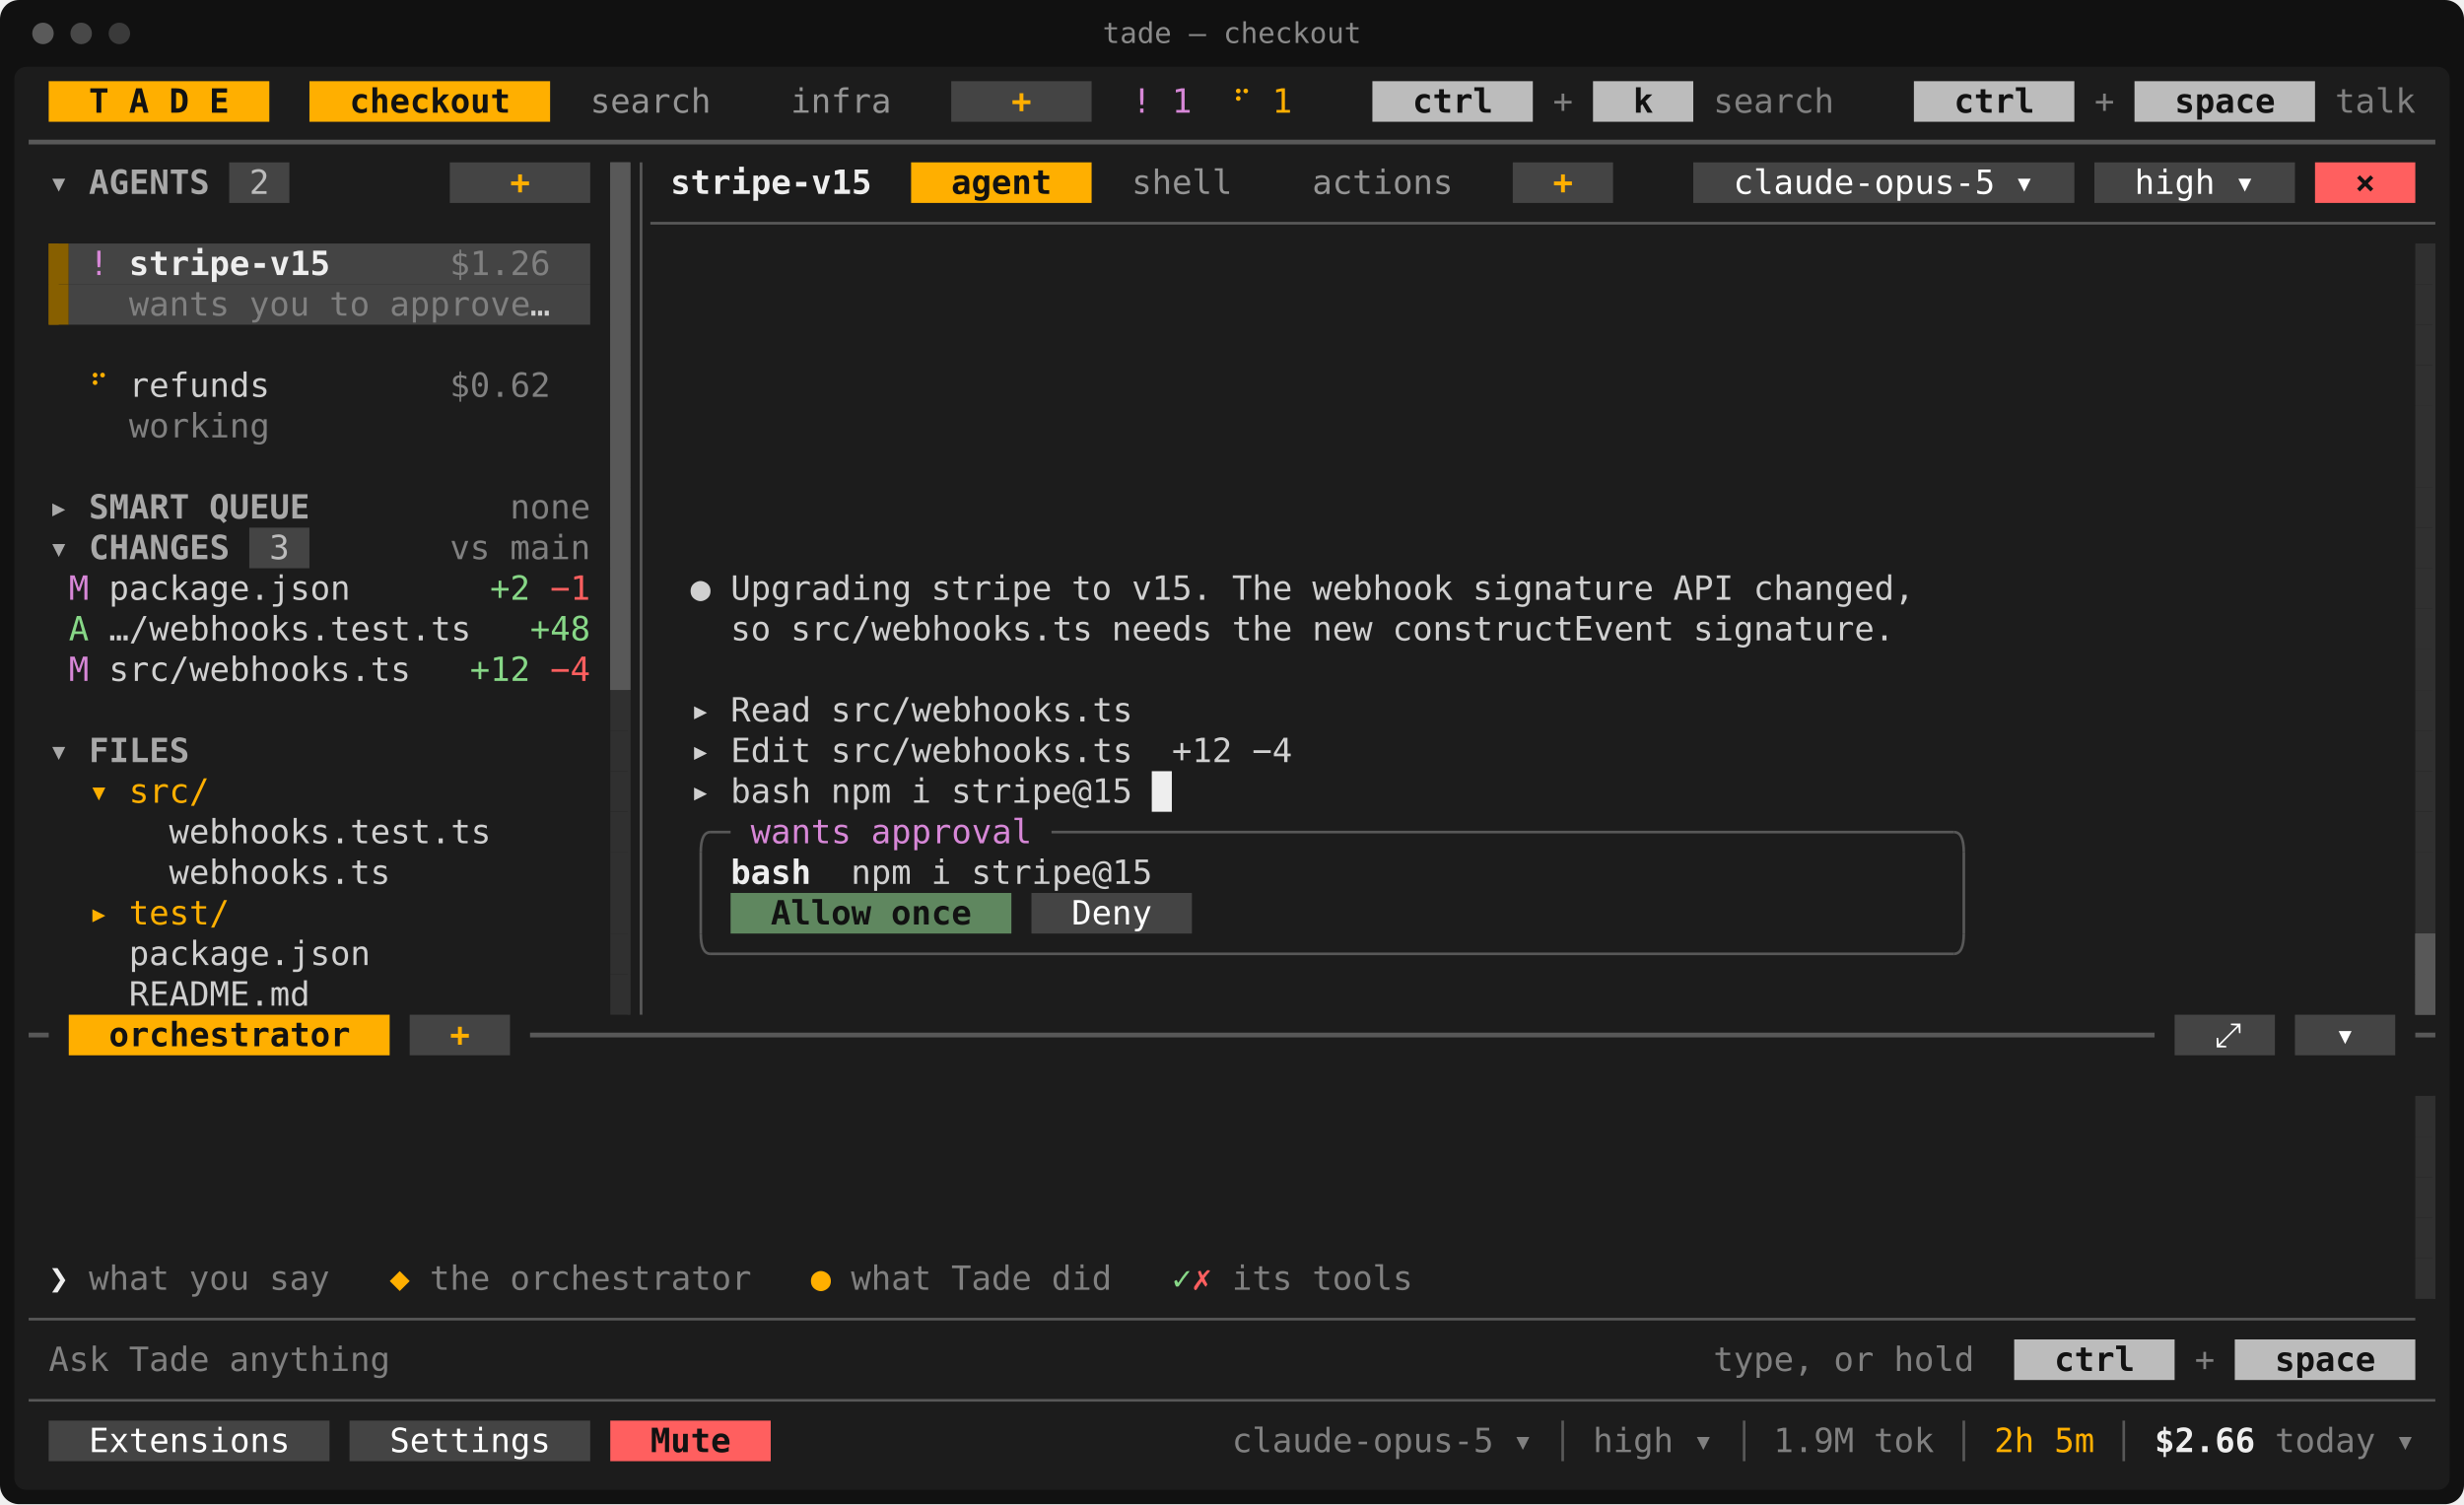
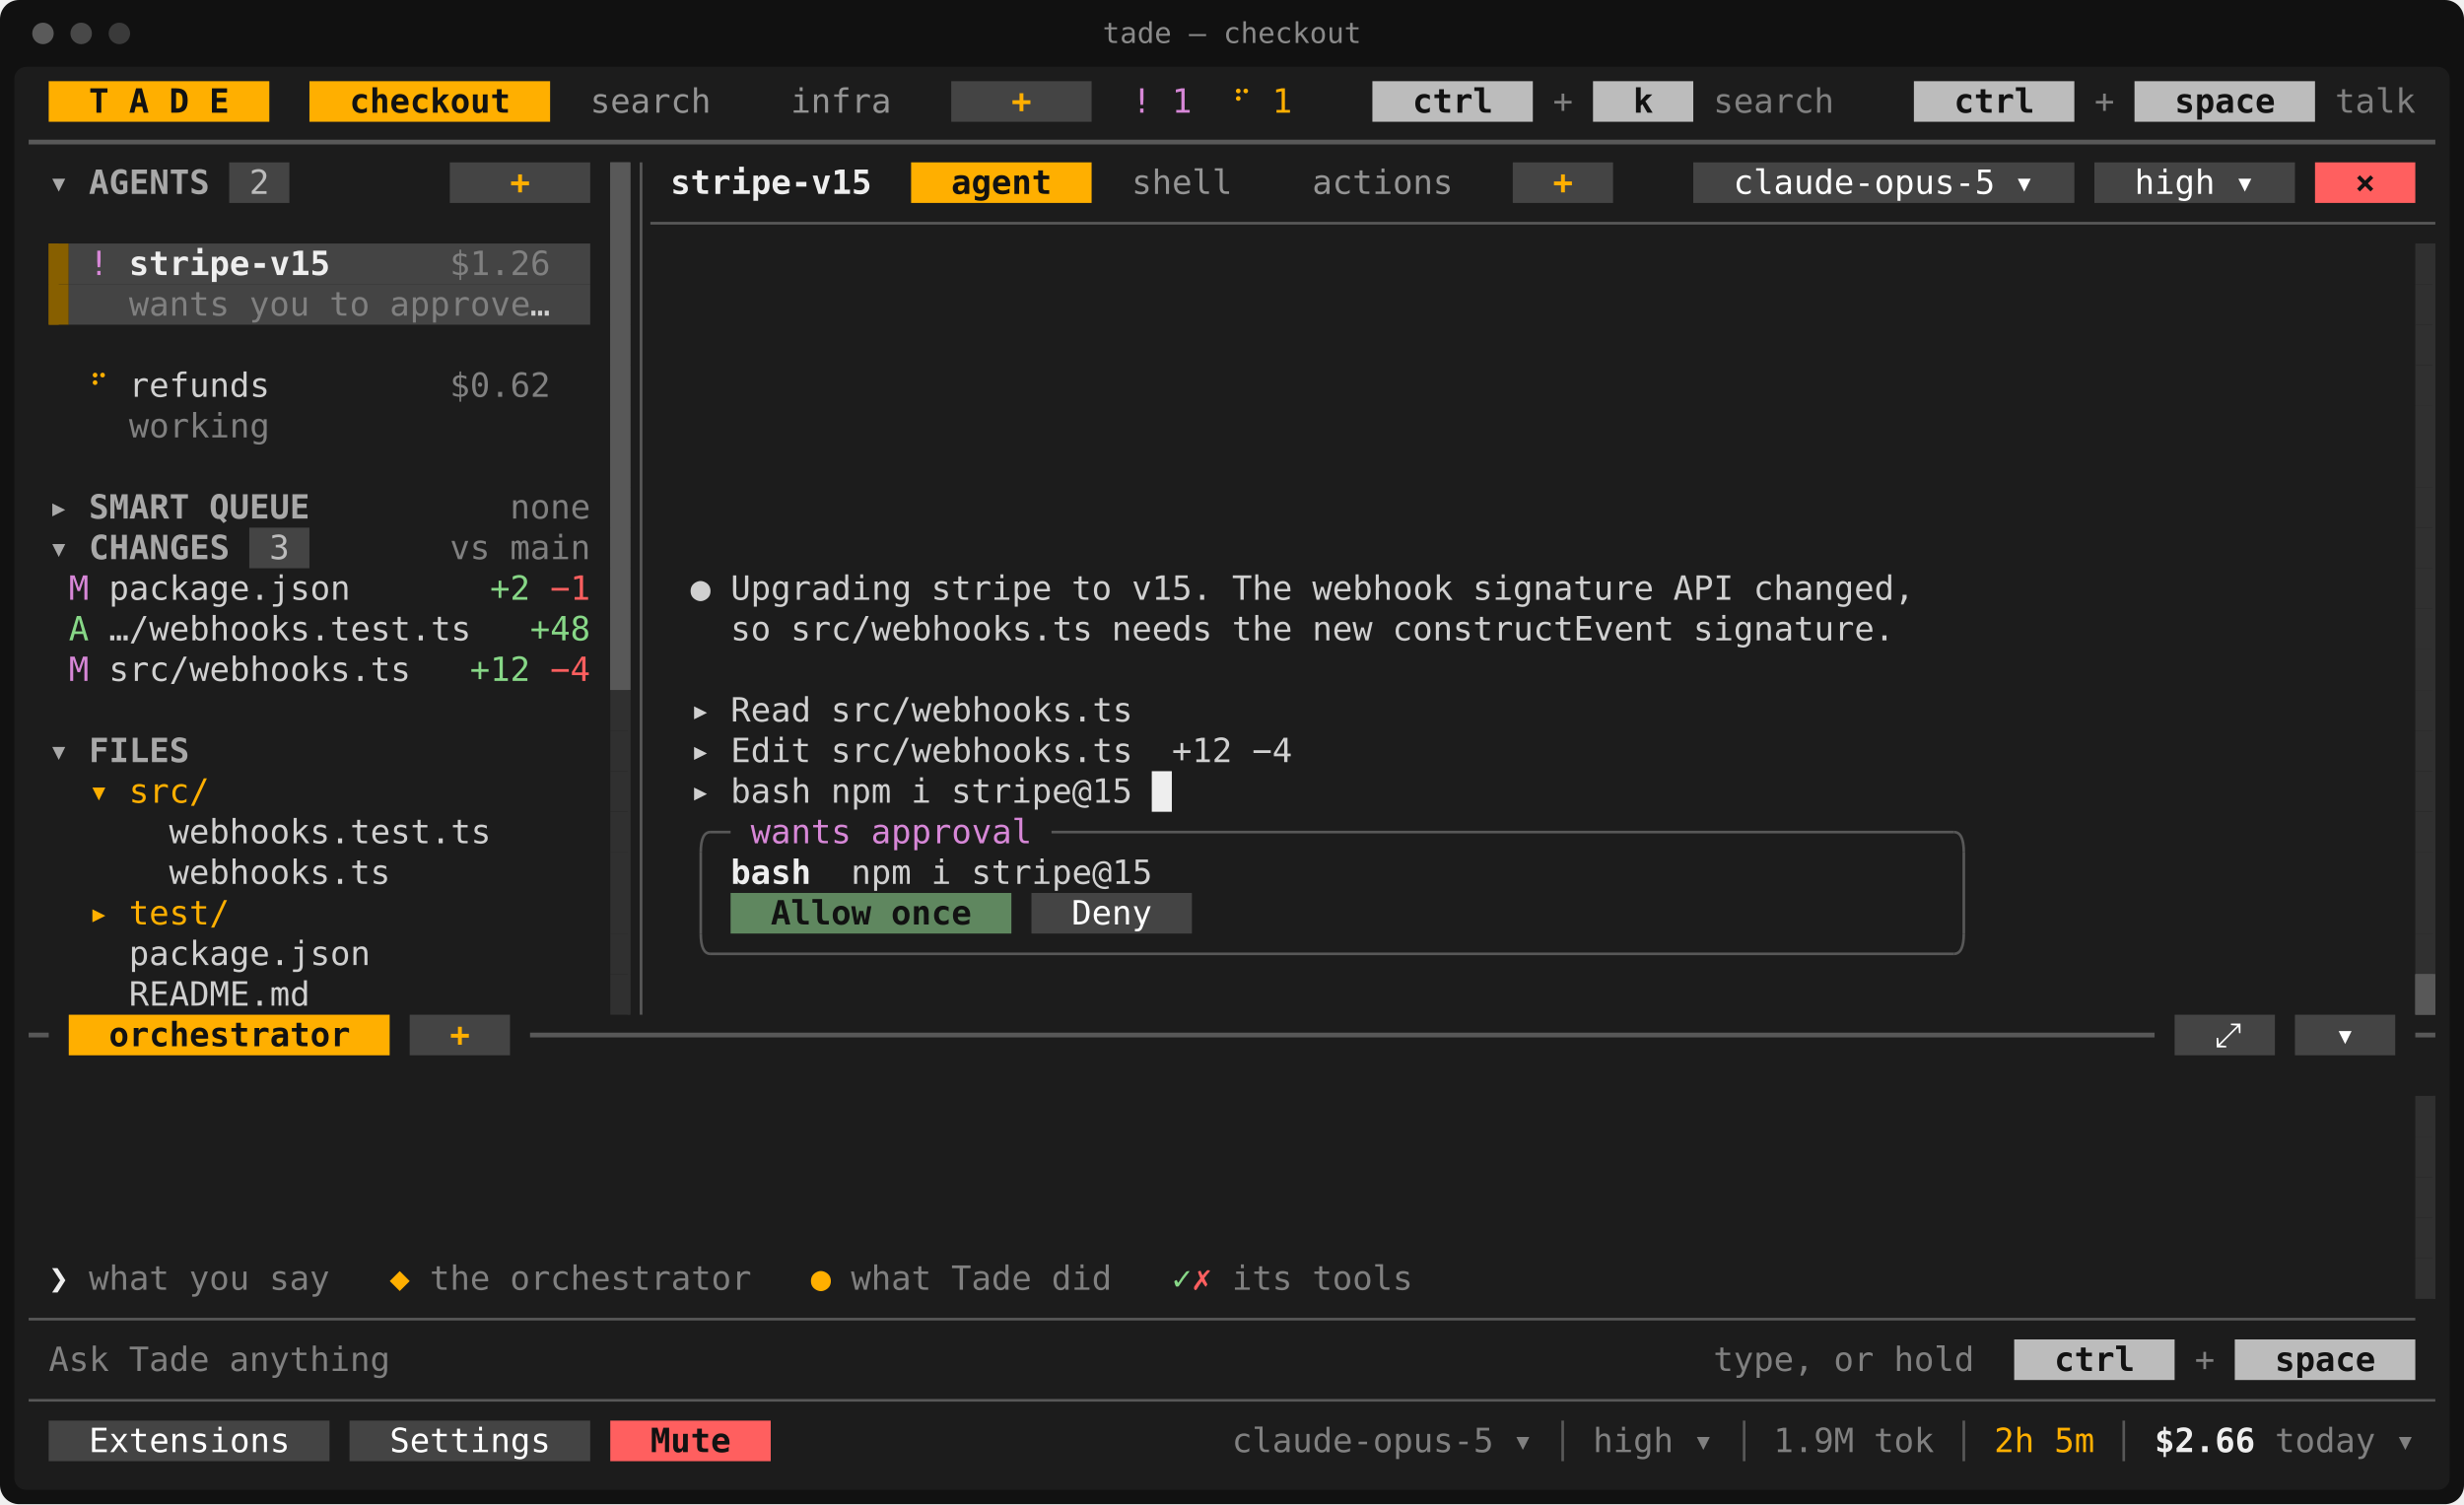
<svg xmlns="http://www.w3.org/2000/svg" viewBox="0 0 1032 630" width="1032" height="630" font-family="ui-monospace,SFMono-Regular,Menlo,Consolas,'DejaVu Sans Mono','Liberation Mono',monospace" font-size="14" role="img" aria-label="tade — checkout">
  <rect width="1032" height="630" rx="8" fill="#111111" />
  <rect x="6" y="28" width="1020" height="596" rx="5" fill="#1c1c1c" />
  <circle cx="18" cy="14" r="4.5" fill="#5a5a5a" />
  <circle cx="34" cy="14" r="4.5" fill="#484848" />
  <circle cx="50" cy="14" r="4.5" fill="#3a3a3a" />
  <text x="516" y="18" fill="#8a8a8a" font-size="12" text-anchor="middle">tade — checkout</text>
  <rect x="20.4" y="34" width="92.4" height="17" fill="#ffaf00" />
  <rect x="129.6" y="34" width="100.8" height="17" fill="#ffaf00" />
  <rect x="398.4" y="34" width="58.8" height="17" fill="#444444" />
  <rect x="574.8" y="34" width="67.2" height="17" fill="#bcbcbc" />
  <rect x="667.2" y="34" width="42" height="17" fill="#bcbcbc" />
  <rect x="801.6" y="34" width="67.2" height="17" fill="#bcbcbc" />
  <rect x="894" y="34" width="75.6" height="17" fill="#bcbcbc" />
  <rect x="96" y="68" width="25.2" height="17" fill="#444444" />
  <rect x="188.4" y="68" width="58.8" height="17" fill="#444444" />
  <rect x="255.6" y="68" width="8.4" height="17" fill="#585858" />
  <rect x="381.6" y="68" width="75.6" height="17" fill="#ffaf00" />
  <rect x="633.6" y="68" width="42" height="17" fill="#444444" />
  <rect x="709.2" y="68" width="159.6" height="17" fill="#444444" />
  <rect x="877.2" y="68" width="84" height="17" fill="#444444" />
  <rect x="969.6" y="68" width="42" height="17" fill="#ff5f5f" />
  <rect x="255.6" y="85" width="8.4" height="17" fill="#585858" />
  <rect x="20.4" y="102" width="8.4" height="17" fill="#875f00" />
  <rect x="28.8" y="102" width="218.4" height="17" fill="#444444" />
  <rect x="255.6" y="102" width="8.4" height="17" fill="#585858" />
  <rect x="1011.6" y="102" width="8.4" height="17" fill="#303030" />
  <rect x="20.4" y="119" width="8.4" height="17" fill="#875f00" />
  <rect x="28.8" y="119" width="218.4" height="17" fill="#444444" />
  <rect x="255.6" y="119" width="8.4" height="17" fill="#585858" />
  <rect x="1011.6" y="119" width="8.4" height="17" fill="#303030" />
  <rect x="255.6" y="136" width="8.4" height="17" fill="#585858" />
  <rect x="1011.6" y="136" width="8.4" height="17" fill="#303030" />
  <rect x="255.6" y="153" width="8.4" height="17" fill="#585858" />
  <rect x="1011.6" y="153" width="8.4" height="17" fill="#303030" />
  <rect x="255.6" y="170" width="8.4" height="17" fill="#585858" />
  <rect x="1011.6" y="170" width="8.4" height="17" fill="#303030" />
  <rect x="255.6" y="187" width="8.4" height="17" fill="#585858" />
  <rect x="1011.6" y="187" width="8.4" height="17" fill="#303030" />
  <rect x="255.6" y="204" width="8.4" height="17" fill="#585858" />
  <rect x="1011.6" y="204" width="8.4" height="17" fill="#303030" />
  <rect x="104.4" y="221" width="25.2" height="17" fill="#444444" />
  <rect x="255.6" y="221" width="8.4" height="17" fill="#585858" />
  <rect x="1011.6" y="221" width="8.4" height="17" fill="#303030" />
  <rect x="255.6" y="238" width="8.4" height="17" fill="#585858" />
  <rect x="1011.6" y="238" width="8.4" height="17" fill="#303030" />
  <rect x="255.6" y="255" width="8.4" height="17" fill="#585858" />
  <rect x="1011.6" y="255" width="8.4" height="17" fill="#303030" />
  <rect x="255.6" y="272" width="8.4" height="17" fill="#585858" />
  <rect x="1011.6" y="272" width="8.4" height="17" fill="#303030" />
  <rect x="255.6" y="289" width="8.4" height="17" fill="#303030" />
  <rect x="1011.6" y="289" width="8.4" height="17" fill="#303030" />
  <rect x="255.6" y="306" width="8.4" height="17" fill="#303030" />
  <rect x="1011.6" y="306" width="8.4" height="17" fill="#303030" />
  <rect x="255.6" y="323" width="8.4" height="17" fill="#303030" />
  <rect x="482.4" y="323" width="8.4" height="17" fill="#eeeeee" />
  <rect x="1011.6" y="323" width="8.4" height="17" fill="#303030" />
  <rect x="255.6" y="340" width="8.4" height="17" fill="#303030" />
  <rect x="1011.6" y="340" width="8.4" height="17" fill="#303030" />
  <rect x="255.6" y="357" width="8.4" height="17" fill="#303030" />
  <rect x="1011.6" y="357" width="8.4" height="17" fill="#303030" />
  <rect x="255.6" y="374" width="8.4" height="17" fill="#303030" />
  <rect x="306" y="374" width="117.6" height="17" fill="#5f875f" />
  <rect x="432" y="374" width="67.2" height="17" fill="#444444" />
  <rect x="1011.6" y="374" width="8.4" height="17" fill="#303030" />
  <rect x="255.6" y="391" width="8.4" height="17" fill="#303030" />
-   <rect x="1011.6" y="391" width="8.4" height="17" fill="#585858" />
+   <rect x="1011.6" y="391" width="8.4" height="17" fill="#303030" />
  <rect x="255.6" y="408" width="8.4" height="17" fill="#303030" />
  <rect x="1011.6" y="408" width="8.4" height="17" fill="#585858" />
  <rect x="28.8" y="425" width="134.4" height="17" fill="#ffaf00" />
  <rect x="171.6" y="425" width="42" height="17" fill="#444444" />
  <rect x="910.8" y="425" width="42" height="17" fill="#444444" />
  <rect x="961.2" y="425" width="42" height="17" fill="#444444" />
  <rect x="1011.6" y="459" width="8.4" height="17" fill="#303030" />
  <rect x="1011.6" y="476" width="8.4" height="17" fill="#303030" />
  <rect x="1011.6" y="493" width="8.4" height="17" fill="#303030" />
  <rect x="1011.6" y="510" width="8.4" height="17" fill="#303030" />
  <rect x="1011.6" y="527" width="8.4" height="17" fill="#303030" />
  <rect x="843.6" y="561" width="67.2" height="17" fill="#bcbcbc" />
  <rect x="936" y="561" width="75.6" height="17" fill="#bcbcbc" />
  <rect x="20.4" y="595" width="117.6" height="17" fill="#444444" />
  <rect x="146.4" y="595" width="100.8" height="17" fill="#444444" />
  <rect x="255.6" y="595" width="67.2" height="17" fill="#ff5f5f" />
  <rect x="255.6" y="68" width="8.4" height="221" fill="#585858" />
  <rect x="20.4" y="102" width="4.2" height="34" fill="#875f00" />
-   <rect x="1018.95" y="102" width="1.05" height="289" fill="#303030" />
+   <rect x="1018.95" y="102" width="1.05" height="306" fill="#303030" />
  <rect x="262.95" y="289" width="1.05" height="136" fill="#303030" />
-   <rect x="1011.6" y="391" width="8.4" height="34" fill="#585858" />
+   <rect x="1011.6" y="408" width="8.4" height="17" fill="#585858" />
  <rect x="1018.95" y="459" width="1.05" height="85" fill="#303030" />
  <line x1="12" y1="59.5" x2="1020" y2="59.5" stroke="#585858" stroke-width="2" />
  <line x1="268.5" y1="68" x2="268.5" y2="425" stroke="#585858" stroke-width="1.1" />
  <line x1="272.4" y1="93.5" x2="1020" y2="93.5" stroke="#585858" stroke-width="1.1" />
  <path d="M293.5 357Q293.5 348.5 297.6 348.5" fill="none" stroke="#585858" stroke-width="1.1" />
  <line x1="297.6" y1="348.5" x2="306" y2="348.5" stroke="#585858" stroke-width="1.1" />
  <line x1="440.4" y1="348.5" x2="818.4" y2="348.5" stroke="#585858" stroke-width="1.1" />
  <path d="M822.5 357Q822.5 348.5 818.4 348.5" fill="none" stroke="#585858" stroke-width="1.1" />
  <line x1="293.5" y1="357" x2="293.5" y2="391" stroke="#585858" stroke-width="1.1" />
  <line x1="822.5" y1="357" x2="822.5" y2="391" stroke="#585858" stroke-width="1.1" />
  <path d="M293.5 391Q293.5 399.5 297.6 399.5" fill="none" stroke="#585858" stroke-width="1.1" />
  <line x1="297.6" y1="399.5" x2="818.4" y2="399.5" stroke="#585858" stroke-width="1.1" />
  <path d="M822.5 391Q822.5 399.5 818.4 399.5" fill="none" stroke="#585858" stroke-width="1.1" />
  <line x1="12" y1="433.5" x2="20.4" y2="433.5" stroke="#585858" stroke-width="2" />
  <line x1="222" y1="433.5" x2="902.4" y2="433.5" stroke="#585858" stroke-width="2" />
  <line x1="1011.6" y1="433.5" x2="1020" y2="433.5" stroke="#585858" stroke-width="2" />
  <line x1="12" y1="552.5" x2="1011.6" y2="552.5" stroke="#585858" stroke-width="1.1" />
  <line x1="12" y1="586.5" x2="1020" y2="586.5" stroke="#585858" stroke-width="1.1" />
  <line x1="654.5" y1="595" x2="654.5" y2="612" stroke="#585858" stroke-width="1.1" />
  <line x1="730.5" y1="595" x2="730.5" y2="612" stroke="#585858" stroke-width="1.1" />
  <line x1="822.5" y1="595" x2="822.5" y2="612" stroke="#585858" stroke-width="1.1" />
  <line x1="889.5" y1="595" x2="889.5" y2="612" stroke="#585858" stroke-width="1.1" />
  <text x="37.2" y="47.2" textLength="8.4" lengthAdjust="spacingAndGlyphs" fill="#121212" font-weight="700">T</text>
  <text x="54" y="47.2" textLength="8.4" lengthAdjust="spacingAndGlyphs" fill="#121212" font-weight="700">A</text>
  <text x="70.8" y="47.2" textLength="8.4" lengthAdjust="spacingAndGlyphs" fill="#121212" font-weight="700">D</text>
  <text x="87.6" y="47.2" textLength="8.4" lengthAdjust="spacingAndGlyphs" fill="#121212" font-weight="700">E</text>
  <text x="146.4" y="47.2" textLength="67.2" lengthAdjust="spacingAndGlyphs" fill="#121212" font-weight="700">checkout</text>
  <text x="247.2" y="47.2" textLength="50.4" lengthAdjust="spacingAndGlyphs" fill="#949494">search</text>
  <text x="331.2" y="47.2" textLength="42" lengthAdjust="spacingAndGlyphs" fill="#949494">infra</text>
  <text x="423.6" y="47.2" textLength="8.4" lengthAdjust="spacingAndGlyphs" fill="#ffaf00" font-weight="700">+</text>
  <text x="474" y="47.2" textLength="8.4" lengthAdjust="spacingAndGlyphs" fill="#d787d7">!</text>
  <text x="490.8" y="47.2" textLength="8.4" lengthAdjust="spacingAndGlyphs" fill="#d787d7">1</text>
  <text x="516" y="47.2" textLength="8.4" lengthAdjust="spacingAndGlyphs" fill="#ffaf00">⠋</text>
  <text x="532.8" y="47.2" textLength="8.4" lengthAdjust="spacingAndGlyphs" fill="#ffaf00">1</text>
  <text x="591.6" y="47.2" textLength="33.6" lengthAdjust="spacingAndGlyphs" fill="#121212" font-weight="700">ctrl</text>
  <text x="650.4" y="47.2" textLength="8.4" lengthAdjust="spacingAndGlyphs" fill="#808080">+</text>
  <text x="684" y="47.2" textLength="8.4" lengthAdjust="spacingAndGlyphs" fill="#121212" font-weight="700">k</text>
  <text x="717.6" y="47.2" textLength="50.4" lengthAdjust="spacingAndGlyphs" fill="#808080">search</text>
  <text x="818.4" y="47.2" textLength="33.6" lengthAdjust="spacingAndGlyphs" fill="#121212" font-weight="700">ctrl</text>
  <text x="877.2" y="47.2" textLength="8.4" lengthAdjust="spacingAndGlyphs" fill="#808080">+</text>
  <text x="910.8" y="47.2" textLength="42" lengthAdjust="spacingAndGlyphs" fill="#121212" font-weight="700">space</text>
  <text x="978" y="47.2" textLength="33.6" lengthAdjust="spacingAndGlyphs" fill="#808080">talk</text>
  <text x="20.4" y="81.2" textLength="8.4" lengthAdjust="spacingAndGlyphs" fill="#a8a8a8" font-weight="700">▾</text>
  <text x="37.2" y="81.2" textLength="50.4" lengthAdjust="spacingAndGlyphs" fill="#a8a8a8" font-weight="700">AGENTS</text>
  <text x="104.4" y="81.2" textLength="8.4" lengthAdjust="spacingAndGlyphs" fill="#bcbcbc">2</text>
  <text x="213.6" y="81.2" textLength="8.4" lengthAdjust="spacingAndGlyphs" fill="#ffaf00" font-weight="700">+</text>
  <text x="280.8" y="81.2" textLength="84" lengthAdjust="spacingAndGlyphs" fill="#eeeeee" font-weight="700">stripe-v15</text>
  <text x="398.4" y="81.2" textLength="42" lengthAdjust="spacingAndGlyphs" fill="#121212" font-weight="700">agent</text>
  <text x="474" y="81.2" textLength="42" lengthAdjust="spacingAndGlyphs" fill="#949494">shell</text>
  <text x="549.6" y="81.2" textLength="58.8" lengthAdjust="spacingAndGlyphs" fill="#949494">actions</text>
  <text x="650.4" y="81.2" textLength="8.4" lengthAdjust="spacingAndGlyphs" fill="#ffaf00" font-weight="700">+</text>
  <text x="726" y="81.2" textLength="109.2" lengthAdjust="spacingAndGlyphs" fill="#ffffff">claude-opus-5</text>
  <text x="843.6" y="81.2" textLength="8.4" lengthAdjust="spacingAndGlyphs" fill="#ffffff">▾</text>
  <text x="894" y="81.2" textLength="33.6" lengthAdjust="spacingAndGlyphs" fill="#ffffff">high</text>
  <text x="936" y="81.2" textLength="8.4" lengthAdjust="spacingAndGlyphs" fill="#ffffff">▾</text>
  <text x="986.4" y="81.2" textLength="8.4" lengthAdjust="spacingAndGlyphs" fill="#121212" font-weight="700">×</text>
  <text x="37.2" y="115.2" textLength="8.4" lengthAdjust="spacingAndGlyphs" fill="#d787d7">!</text>
  <text x="54" y="115.2" textLength="84" lengthAdjust="spacingAndGlyphs" fill="#eeeeee" font-weight="700">stripe-v15</text>
  <text x="188.4" y="115.2" textLength="42" lengthAdjust="spacingAndGlyphs" fill="#808080">$1.26</text>
  <text x="54" y="132.2" textLength="42" lengthAdjust="spacingAndGlyphs" fill="#808080">wants</text>
  <text x="104.4" y="132.2" textLength="25.2" lengthAdjust="spacingAndGlyphs" fill="#808080">you</text>
  <text x="138" y="132.2" textLength="16.8" lengthAdjust="spacingAndGlyphs" fill="#808080">to</text>
  <text x="163.2" y="132.2" textLength="58.8" lengthAdjust="spacingAndGlyphs" fill="#808080">approve</text>
  <text x="222" y="132.2" textLength="8.4" lengthAdjust="spacingAndGlyphs" fill="#d0d0d0">…</text>
  <text x="37.2" y="166.2" textLength="8.4" lengthAdjust="spacingAndGlyphs" fill="#ffaf00">⠋</text>
  <text x="54" y="166.2" textLength="58.8" lengthAdjust="spacingAndGlyphs" fill="#d0d0d0">refunds</text>
  <text x="188.4" y="166.2" textLength="42" lengthAdjust="spacingAndGlyphs" fill="#808080">$0.62</text>
  <text x="54" y="183.2" textLength="58.8" lengthAdjust="spacingAndGlyphs" fill="#808080">working</text>
  <text x="20.4" y="217.2" textLength="8.4" lengthAdjust="spacingAndGlyphs" fill="#a8a8a8" font-weight="700">▸</text>
  <text x="37.2" y="217.2" textLength="42" lengthAdjust="spacingAndGlyphs" fill="#a8a8a8" font-weight="700">SMART</text>
  <text x="87.6" y="217.2" textLength="42" lengthAdjust="spacingAndGlyphs" fill="#a8a8a8" font-weight="700">QUEUE</text>
  <text x="213.6" y="217.2" textLength="33.6" lengthAdjust="spacingAndGlyphs" fill="#808080">none</text>
  <text x="20.4" y="234.2" textLength="8.4" lengthAdjust="spacingAndGlyphs" fill="#a8a8a8" font-weight="700">▾</text>
  <text x="37.2" y="234.2" textLength="58.8" lengthAdjust="spacingAndGlyphs" fill="#a8a8a8" font-weight="700">CHANGES</text>
  <text x="112.8" y="234.2" textLength="8.4" lengthAdjust="spacingAndGlyphs" fill="#bcbcbc">3</text>
  <text x="188.4" y="234.2" textLength="16.8" lengthAdjust="spacingAndGlyphs" fill="#808080">vs</text>
  <text x="213.6" y="234.2" textLength="33.6" lengthAdjust="spacingAndGlyphs" fill="#808080">main</text>
  <text x="28.8" y="251.2" textLength="8.4" lengthAdjust="spacingAndGlyphs" fill="#d787d7">M</text>
  <text x="45.6" y="251.2" textLength="100.8" lengthAdjust="spacingAndGlyphs" fill="#d0d0d0">package.json</text>
  <text x="205.2" y="251.2" textLength="16.8" lengthAdjust="spacingAndGlyphs" fill="#87d787">+2</text>
  <text x="230.4" y="251.2" textLength="16.8" lengthAdjust="spacingAndGlyphs" fill="#ff5f5f">−1</text>
  <text x="289.2" y="251.2" textLength="8.4" lengthAdjust="spacingAndGlyphs" fill="#d0d0d0">●</text>
  <text x="306" y="251.2" textLength="75.6" lengthAdjust="spacingAndGlyphs" fill="#d0d0d0">Upgrading</text>
  <text x="390" y="251.2" textLength="50.4" lengthAdjust="spacingAndGlyphs" fill="#d0d0d0">stripe</text>
  <text x="448.8" y="251.2" textLength="16.8" lengthAdjust="spacingAndGlyphs" fill="#d0d0d0">to</text>
  <text x="474" y="251.2" textLength="33.6" lengthAdjust="spacingAndGlyphs" fill="#d0d0d0">v15.</text>
  <text x="516" y="251.2" textLength="25.2" lengthAdjust="spacingAndGlyphs" fill="#d0d0d0">The</text>
  <text x="549.6" y="251.2" textLength="58.8" lengthAdjust="spacingAndGlyphs" fill="#d0d0d0">webhook</text>
  <text x="616.8" y="251.2" textLength="75.6" lengthAdjust="spacingAndGlyphs" fill="#d0d0d0">signature</text>
  <text x="700.8" y="251.2" textLength="25.2" lengthAdjust="spacingAndGlyphs" fill="#d0d0d0">API</text>
  <text x="734.4" y="251.2" textLength="67.2" lengthAdjust="spacingAndGlyphs" fill="#d0d0d0">changed,</text>
  <text x="28.8" y="268.2" textLength="8.4" lengthAdjust="spacingAndGlyphs" fill="#87d787">A</text>
  <text x="45.6" y="268.2" textLength="151.2" lengthAdjust="spacingAndGlyphs" fill="#d0d0d0">…/webhooks.test.ts</text>
  <text x="222" y="268.2" textLength="25.2" lengthAdjust="spacingAndGlyphs" fill="#87d787">+48</text>
  <text x="306" y="268.2" textLength="16.8" lengthAdjust="spacingAndGlyphs" fill="#d0d0d0">so</text>
  <text x="331.2" y="268.2" textLength="126" lengthAdjust="spacingAndGlyphs" fill="#d0d0d0">src/webhooks.ts</text>
  <text x="465.6" y="268.2" textLength="42" lengthAdjust="spacingAndGlyphs" fill="#d0d0d0">needs</text>
  <text x="516" y="268.2" textLength="25.2" lengthAdjust="spacingAndGlyphs" fill="#d0d0d0">the</text>
  <text x="549.6" y="268.2" textLength="25.2" lengthAdjust="spacingAndGlyphs" fill="#d0d0d0">new</text>
  <text x="583.2" y="268.2" textLength="117.6" lengthAdjust="spacingAndGlyphs" fill="#d0d0d0">constructEvent</text>
  <text x="709.2" y="268.2" textLength="84" lengthAdjust="spacingAndGlyphs" fill="#d0d0d0">signature.</text>
  <text x="28.8" y="285.2" textLength="8.4" lengthAdjust="spacingAndGlyphs" fill="#d787d7">M</text>
  <text x="45.6" y="285.2" textLength="126" lengthAdjust="spacingAndGlyphs" fill="#d0d0d0">src/webhooks.ts</text>
  <text x="196.8" y="285.2" textLength="25.2" lengthAdjust="spacingAndGlyphs" fill="#87d787">+12</text>
  <text x="230.4" y="285.2" textLength="16.8" lengthAdjust="spacingAndGlyphs" fill="#ff5f5f">−4</text>
  <text x="289.2" y="302.2" textLength="8.4" lengthAdjust="spacingAndGlyphs" fill="#d0d0d0">▸</text>
  <text x="306" y="302.2" textLength="33.6" lengthAdjust="spacingAndGlyphs" fill="#d0d0d0">Read</text>
  <text x="348" y="302.2" textLength="126" lengthAdjust="spacingAndGlyphs" fill="#d0d0d0">src/webhooks.ts</text>
  <text x="20.4" y="319.2" textLength="8.4" lengthAdjust="spacingAndGlyphs" fill="#a8a8a8" font-weight="700">▾</text>
  <text x="37.2" y="319.2" textLength="42" lengthAdjust="spacingAndGlyphs" fill="#a8a8a8" font-weight="700">FILES</text>
  <text x="289.2" y="319.2" textLength="8.4" lengthAdjust="spacingAndGlyphs" fill="#d0d0d0">▸</text>
  <text x="306" y="319.2" textLength="33.6" lengthAdjust="spacingAndGlyphs" fill="#d0d0d0">Edit</text>
  <text x="348" y="319.2" textLength="126" lengthAdjust="spacingAndGlyphs" fill="#d0d0d0">src/webhooks.ts</text>
  <text x="490.8" y="319.2" textLength="25.2" lengthAdjust="spacingAndGlyphs" fill="#d0d0d0">+12</text>
  <text x="524.4" y="319.2" textLength="16.8" lengthAdjust="spacingAndGlyphs" fill="#d0d0d0">−4</text>
  <text x="37.2" y="336.2" textLength="8.4" lengthAdjust="spacingAndGlyphs" fill="#ffaf00">▾</text>
  <text x="54" y="336.2" textLength="33.6" lengthAdjust="spacingAndGlyphs" fill="#ffaf00">src/</text>
  <text x="289.2" y="336.2" textLength="8.4" lengthAdjust="spacingAndGlyphs" fill="#d0d0d0">▸</text>
  <text x="306" y="336.2" textLength="33.6" lengthAdjust="spacingAndGlyphs" fill="#d0d0d0">bash</text>
  <text x="348" y="336.2" textLength="25.2" lengthAdjust="spacingAndGlyphs" fill="#d0d0d0">npm</text>
  <text x="381.6" y="336.2" textLength="8.4" lengthAdjust="spacingAndGlyphs" fill="#d0d0d0">i</text>
  <text x="398.4" y="336.2" textLength="75.6" lengthAdjust="spacingAndGlyphs" fill="#d0d0d0">stripe@15</text>
  <text x="70.8" y="353.2" textLength="134.4" lengthAdjust="spacingAndGlyphs" fill="#d0d0d0">webhooks.test.ts</text>
  <text x="314.4" y="353.2" textLength="42" lengthAdjust="spacingAndGlyphs" fill="#d787d7">wants</text>
  <text x="364.8" y="353.2" textLength="67.2" lengthAdjust="spacingAndGlyphs" fill="#d787d7">approval</text>
  <text x="70.8" y="370.2" textLength="92.4" lengthAdjust="spacingAndGlyphs" fill="#d0d0d0">webhooks.ts</text>
  <text x="306" y="370.2" textLength="33.6" lengthAdjust="spacingAndGlyphs" fill="#eeeeee" font-weight="700">bash</text>
  <text x="356.4" y="370.2" textLength="25.2" lengthAdjust="spacingAndGlyphs" fill="#d0d0d0">npm</text>
  <text x="390" y="370.2" textLength="8.4" lengthAdjust="spacingAndGlyphs" fill="#d0d0d0">i</text>
  <text x="406.8" y="370.2" textLength="75.6" lengthAdjust="spacingAndGlyphs" fill="#d0d0d0">stripe@15</text>
  <text x="37.2" y="387.2" textLength="8.4" lengthAdjust="spacingAndGlyphs" fill="#ffaf00">▸</text>
  <text x="54" y="387.2" textLength="42" lengthAdjust="spacingAndGlyphs" fill="#ffaf00">test/</text>
  <text x="322.8" y="387.2" textLength="42" lengthAdjust="spacingAndGlyphs" fill="#121212" font-weight="700">Allow</text>
  <text x="373.2" y="387.2" textLength="33.6" lengthAdjust="spacingAndGlyphs" fill="#121212" font-weight="700">once</text>
  <text x="448.8" y="387.2" textLength="33.6" lengthAdjust="spacingAndGlyphs" fill="#ffffff">Deny</text>
  <text x="54" y="404.2" textLength="100.8" lengthAdjust="spacingAndGlyphs" fill="#d0d0d0">package.json</text>
  <text x="54" y="421.2" textLength="75.6" lengthAdjust="spacingAndGlyphs" fill="#d0d0d0">README.md</text>
  <text x="45.6" y="438.2" textLength="100.8" lengthAdjust="spacingAndGlyphs" fill="#121212" font-weight="700">orchestrator</text>
  <text x="188.4" y="438.2" textLength="8.4" lengthAdjust="spacingAndGlyphs" fill="#ffaf00" font-weight="700">+</text>
  <text x="927.6" y="438.2" textLength="8.4" lengthAdjust="spacingAndGlyphs" fill="#ffffff">⤢</text>
  <text x="978" y="438.2" textLength="8.4" lengthAdjust="spacingAndGlyphs" fill="#ffffff">▾</text>
  <text x="20.4" y="540.2" textLength="8.4" lengthAdjust="spacingAndGlyphs" fill="#eeeeee" font-weight="700">❯</text>
  <text x="37.2" y="540.2" textLength="33.6" lengthAdjust="spacingAndGlyphs" fill="#808080">what</text>
  <text x="79.2" y="540.2" textLength="25.2" lengthAdjust="spacingAndGlyphs" fill="#808080">you</text>
  <text x="112.8" y="540.2" textLength="25.2" lengthAdjust="spacingAndGlyphs" fill="#808080">say</text>
  <text x="163.2" y="540.2" textLength="8.4" lengthAdjust="spacingAndGlyphs" fill="#ffaf00" font-weight="700">◆</text>
  <text x="180" y="540.2" textLength="25.2" lengthAdjust="spacingAndGlyphs" fill="#808080">the</text>
  <text x="213.6" y="540.2" textLength="100.8" lengthAdjust="spacingAndGlyphs" fill="#808080">orchestrator</text>
  <text x="339.6" y="540.2" textLength="8.4" lengthAdjust="spacingAndGlyphs" fill="#ffaf00">●</text>
  <text x="356.4" y="540.2" textLength="33.6" lengthAdjust="spacingAndGlyphs" fill="#808080">what</text>
  <text x="398.4" y="540.2" textLength="33.6" lengthAdjust="spacingAndGlyphs" fill="#808080">Tade</text>
  <text x="440.4" y="540.2" textLength="25.2" lengthAdjust="spacingAndGlyphs" fill="#808080">did</text>
  <text x="490.8" y="540.2" textLength="8.4" lengthAdjust="spacingAndGlyphs" fill="#87d787">✓</text>
  <text x="499.2" y="540.2" textLength="8.4" lengthAdjust="spacingAndGlyphs" fill="#ff5f5f">✗</text>
  <text x="516" y="540.2" textLength="25.2" lengthAdjust="spacingAndGlyphs" fill="#808080">its</text>
  <text x="549.6" y="540.2" textLength="42" lengthAdjust="spacingAndGlyphs" fill="#808080">tools</text>
  <text x="20.4" y="574.2" textLength="25.2" lengthAdjust="spacingAndGlyphs" fill="#808080">Ask</text>
  <text x="54" y="574.2" textLength="33.6" lengthAdjust="spacingAndGlyphs" fill="#808080">Tade</text>
  <text x="96" y="574.2" textLength="67.2" lengthAdjust="spacingAndGlyphs" fill="#808080">anything</text>
  <text x="717.6" y="574.2" textLength="42" lengthAdjust="spacingAndGlyphs" fill="#808080">type,</text>
  <text x="768" y="574.2" textLength="16.8" lengthAdjust="spacingAndGlyphs" fill="#808080">or</text>
  <text x="793.2" y="574.2" textLength="33.6" lengthAdjust="spacingAndGlyphs" fill="#808080">hold</text>
  <text x="860.4" y="574.2" textLength="33.6" lengthAdjust="spacingAndGlyphs" fill="#121212" font-weight="700">ctrl</text>
  <text x="919.2" y="574.2" textLength="8.4" lengthAdjust="spacingAndGlyphs" fill="#808080">+</text>
  <text x="952.8" y="574.2" textLength="42" lengthAdjust="spacingAndGlyphs" fill="#121212" font-weight="700">space</text>
  <text x="37.2" y="608.2" textLength="84" lengthAdjust="spacingAndGlyphs" fill="#ffffff">Extensions</text>
  <text x="163.2" y="608.2" textLength="67.2" lengthAdjust="spacingAndGlyphs" fill="#ffffff">Settings</text>
  <text x="272.4" y="608.2" textLength="33.6" lengthAdjust="spacingAndGlyphs" fill="#121212" font-weight="700">Mute</text>
  <text x="516" y="608.2" textLength="109.2" lengthAdjust="spacingAndGlyphs" fill="#808080">claude-opus-5</text>
  <text x="633.6" y="608.2" textLength="8.4" lengthAdjust="spacingAndGlyphs" fill="#808080">▾</text>
  <text x="667.2" y="608.2" textLength="33.6" lengthAdjust="spacingAndGlyphs" fill="#808080">high</text>
  <text x="709.2" y="608.2" textLength="8.4" lengthAdjust="spacingAndGlyphs" fill="#808080">▾</text>
  <text x="742.8" y="608.2" textLength="33.6" lengthAdjust="spacingAndGlyphs" fill="#808080">1.9M</text>
  <text x="784.8" y="608.2" textLength="25.2" lengthAdjust="spacingAndGlyphs" fill="#808080">tok</text>
  <text x="835.2" y="608.2" textLength="16.8" lengthAdjust="spacingAndGlyphs" fill="#ffaf00">2h</text>
  <text x="860.4" y="608.2" textLength="16.8" lengthAdjust="spacingAndGlyphs" fill="#ffaf00">5m</text>
  <text x="902.4" y="608.2" textLength="42" lengthAdjust="spacingAndGlyphs" fill="#eeeeee" font-weight="700">$2.66</text>
  <text x="952.8" y="608.2" textLength="42" lengthAdjust="spacingAndGlyphs" fill="#808080">today</text>
  <text x="1003.2" y="608.2" textLength="8.4" lengthAdjust="spacingAndGlyphs" fill="#808080">▾</text>
</svg>
